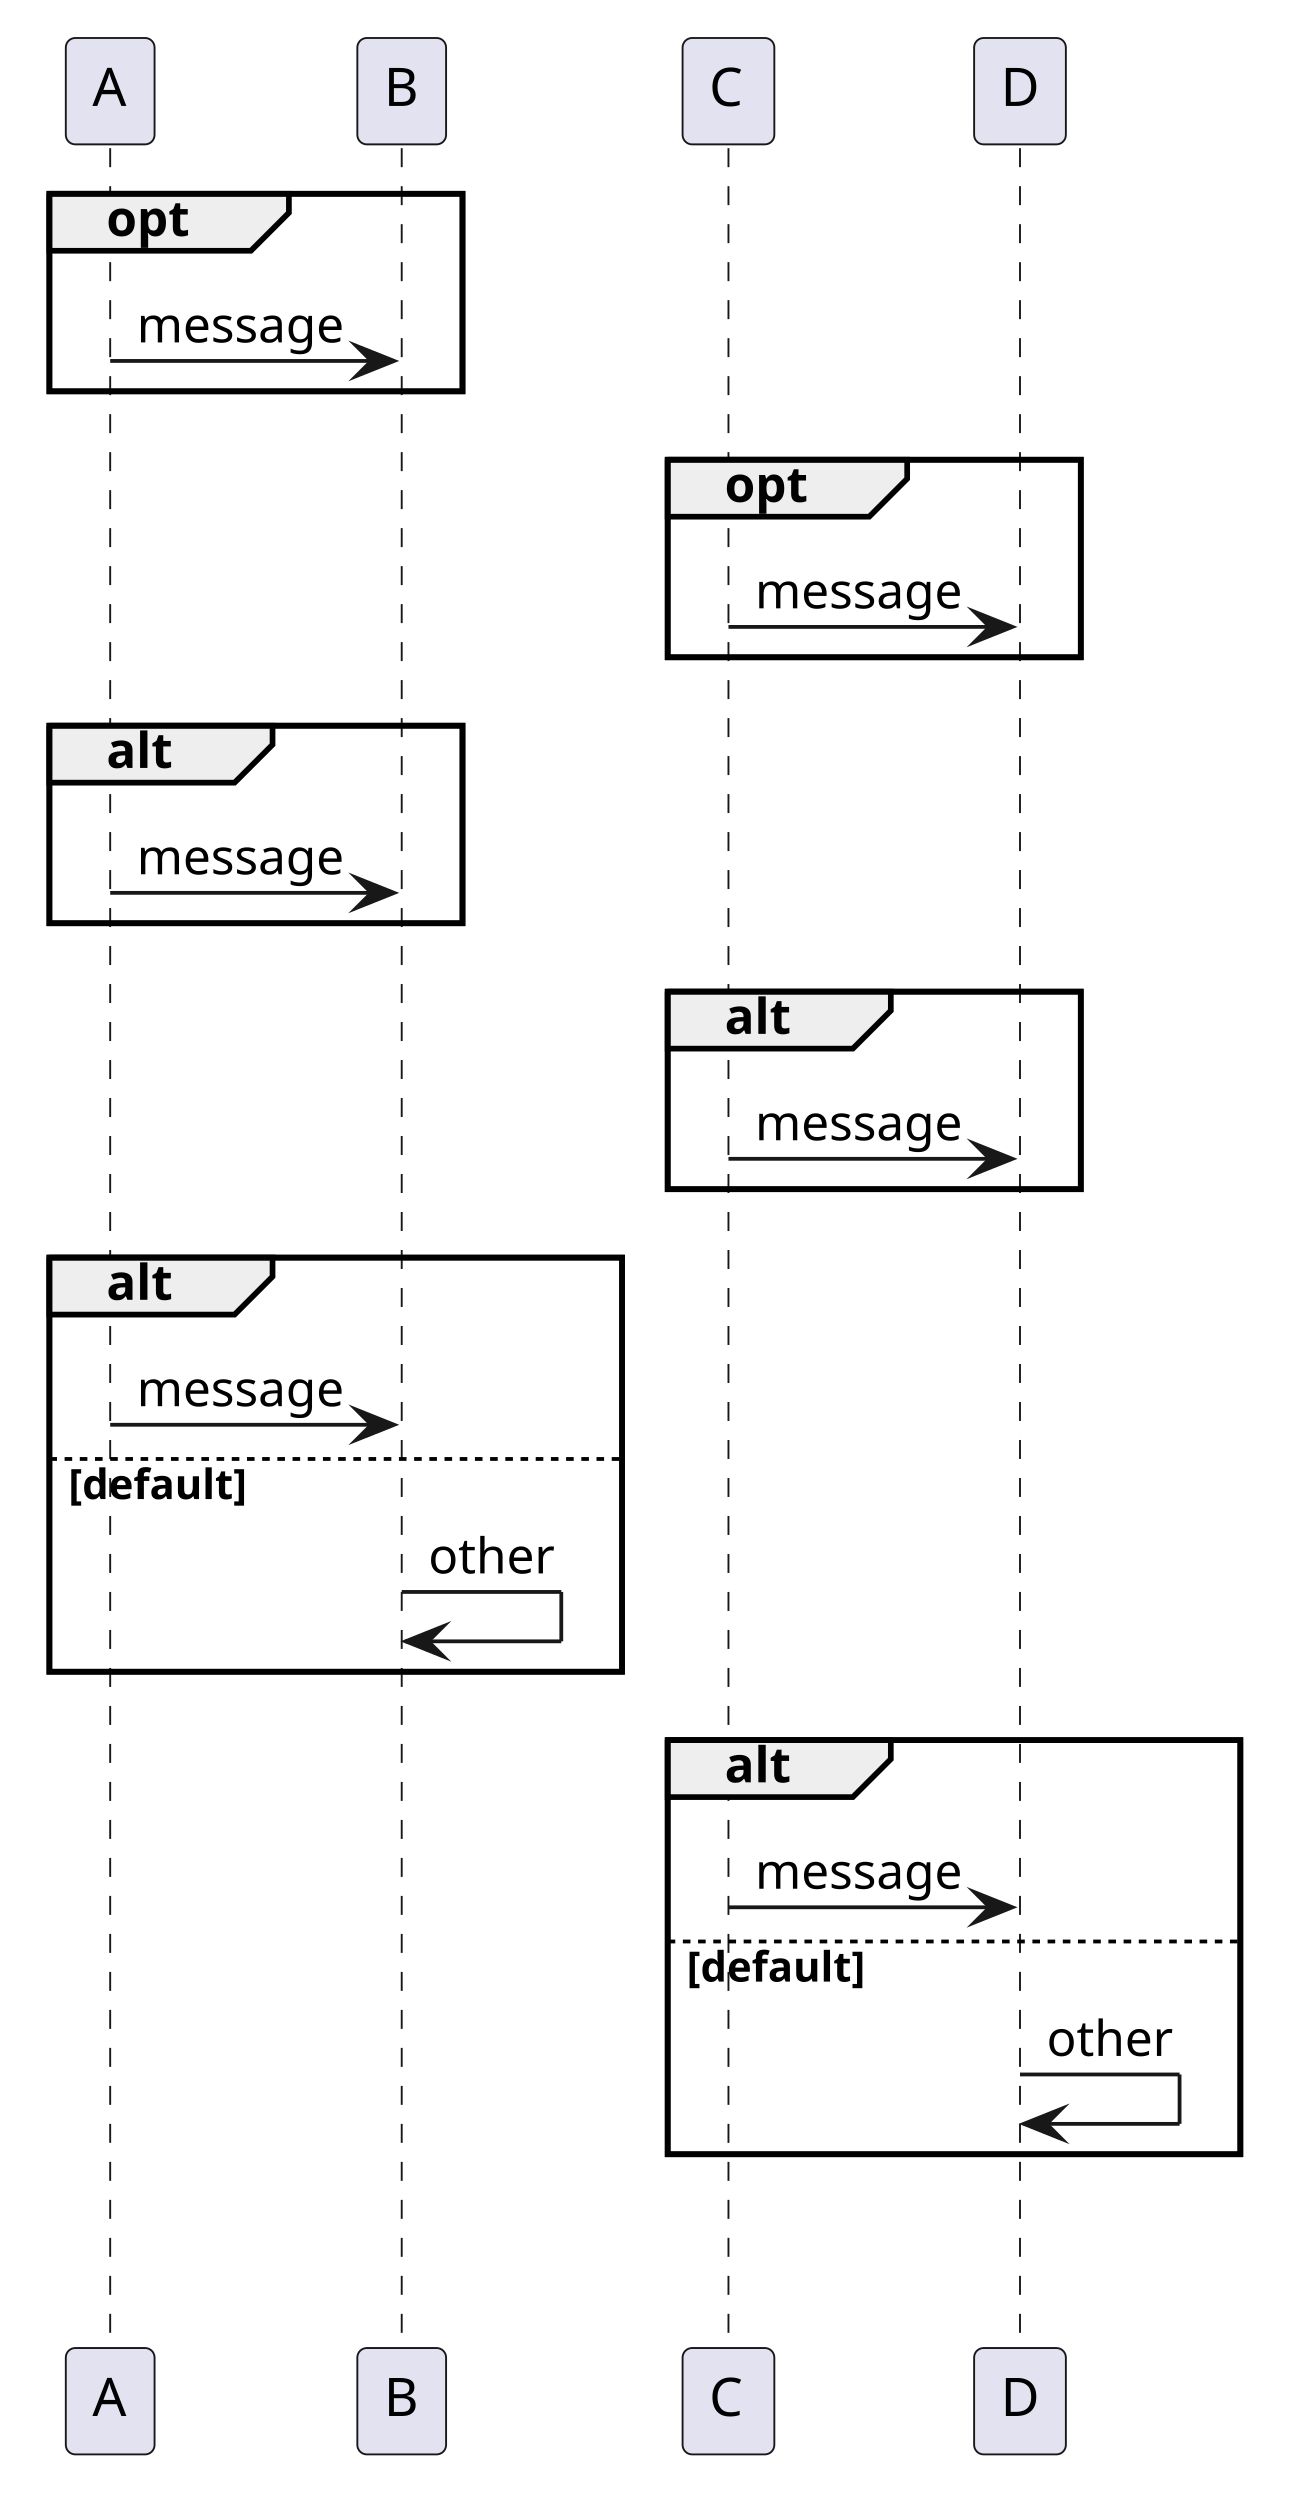
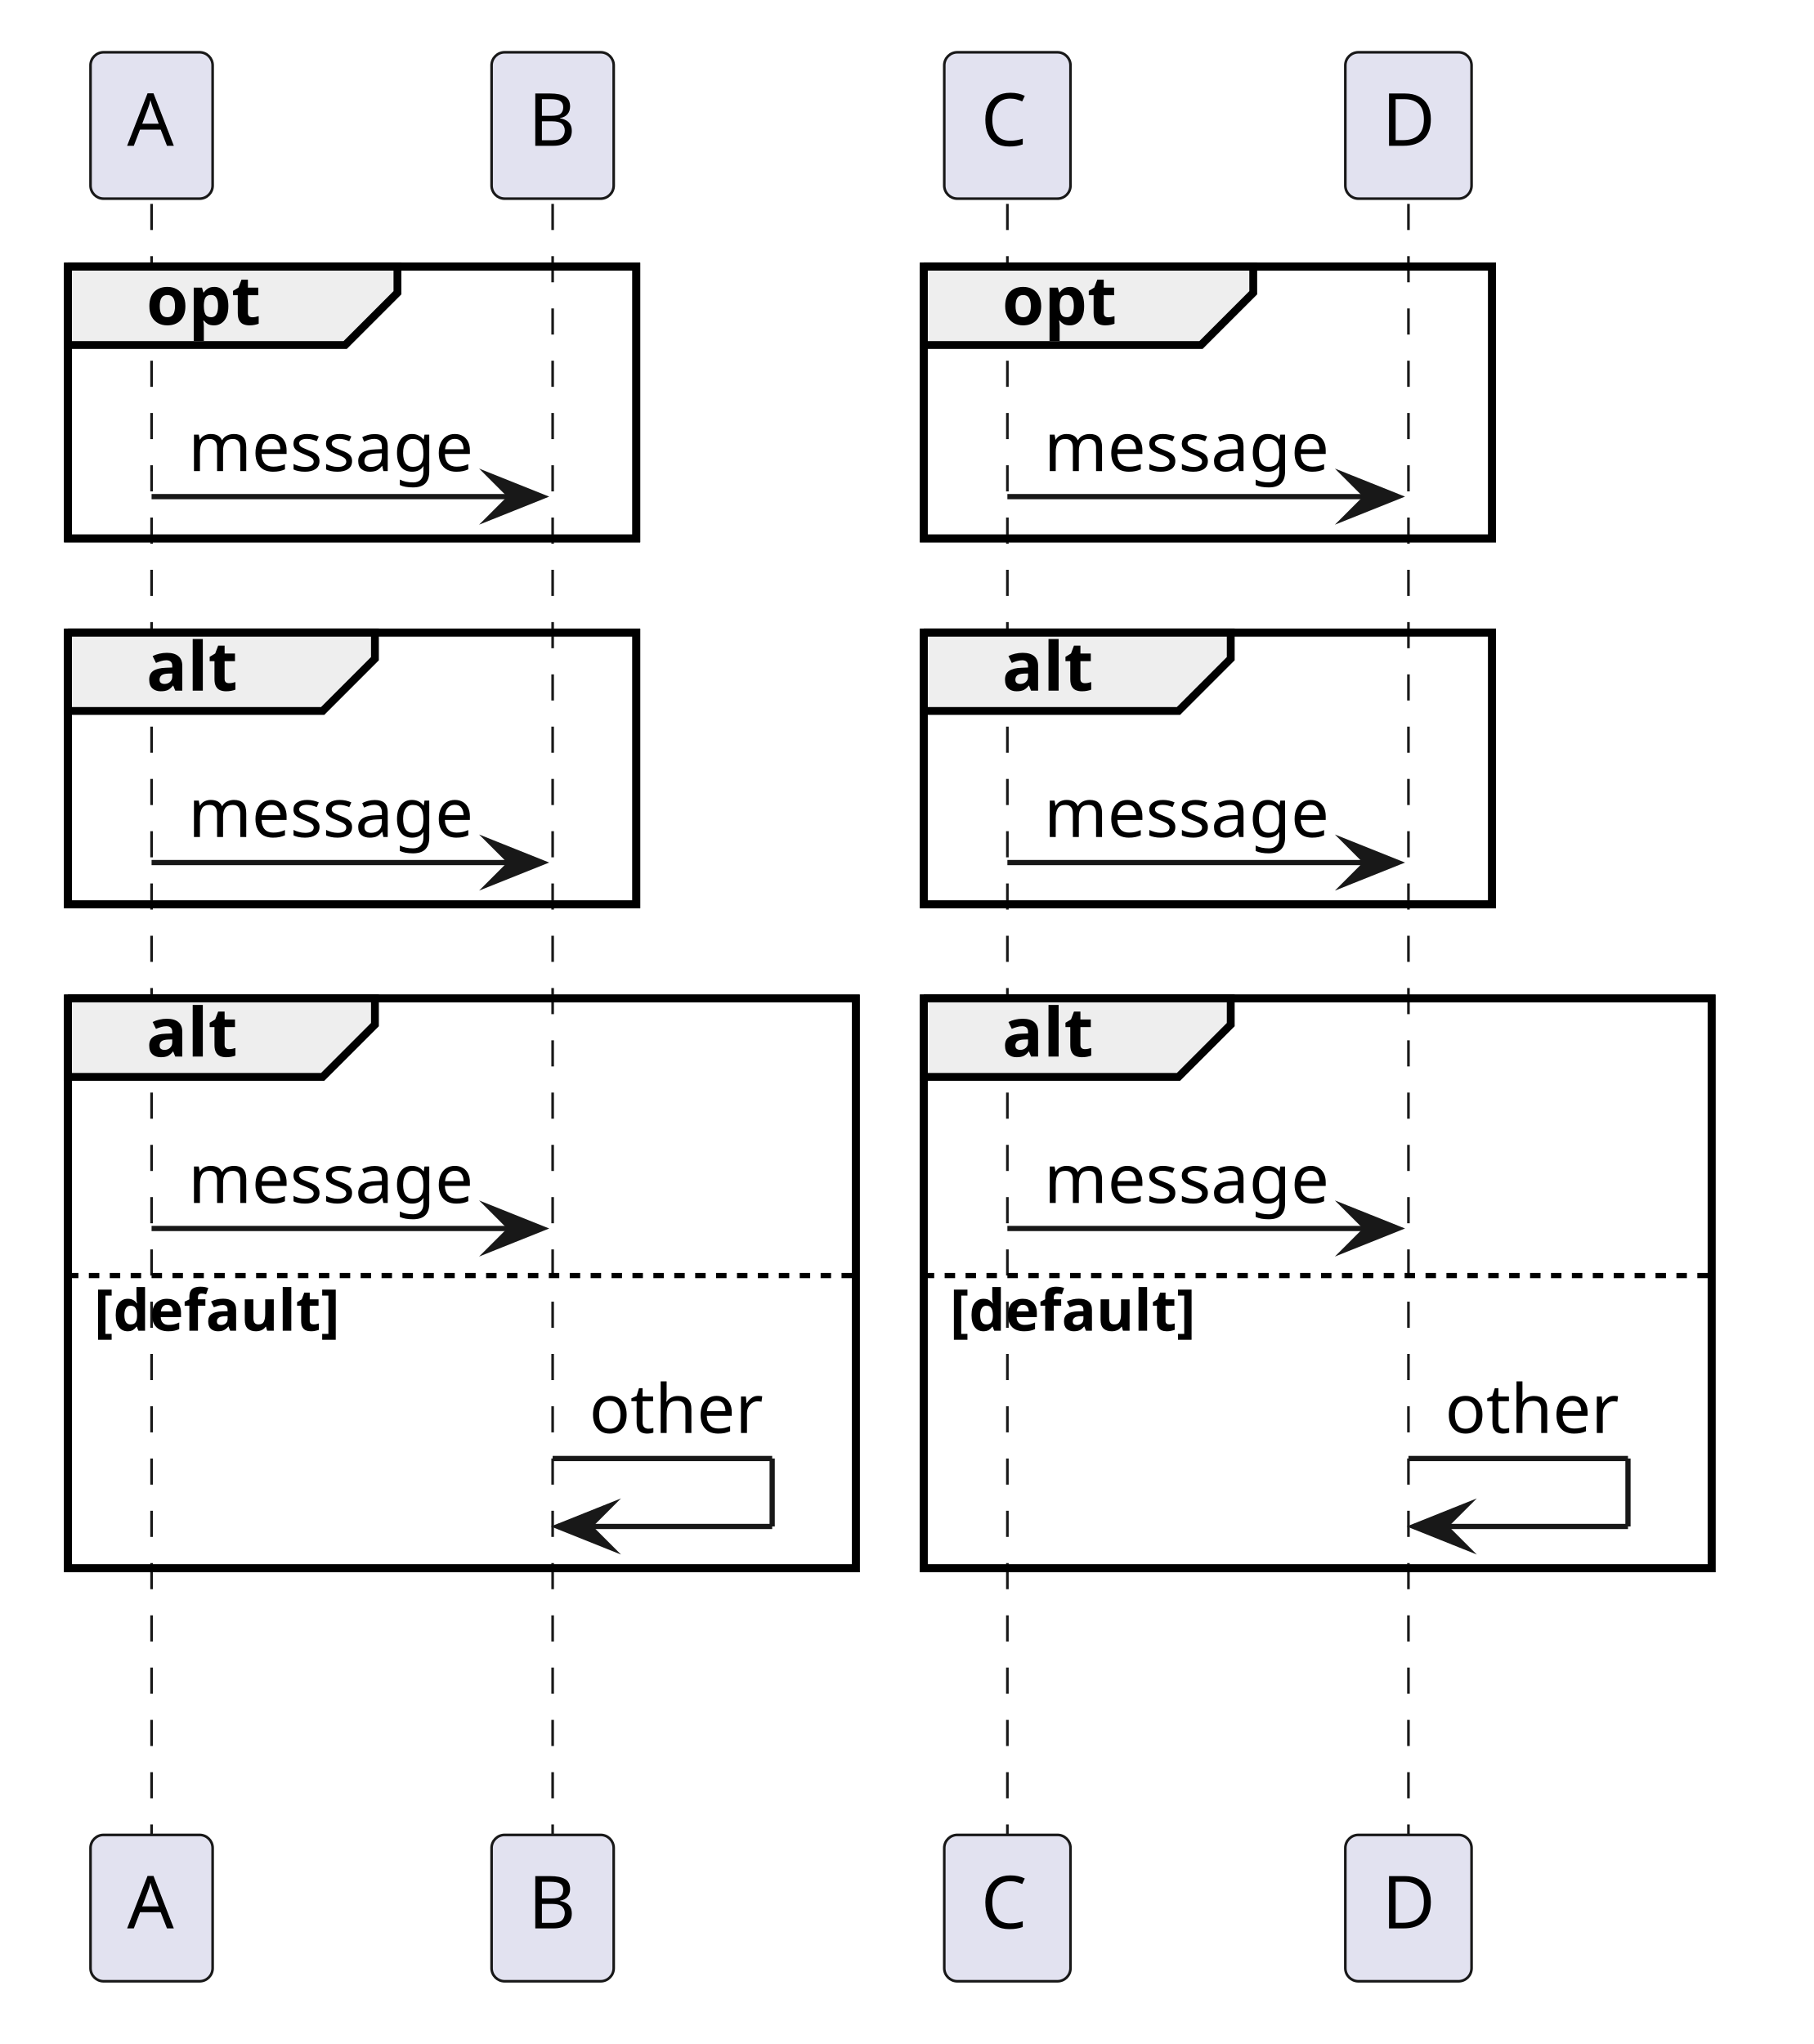
- <svg xmlns="http://www.w3.org/2000/svg" version="1.1" data-diagram-type="SEQUENCE" style="width:346px;height:658px;background:#FFFFFF;" width="346px" height="658px" viewBox="0 0 346 658" zoomAndPan="magnify" preserveAspectRatio="none" contentStyleType="text/css">
+ <svg xmlns="http://www.w3.org/2000/svg" version="1.1" data-diagram-type="SEQUENCE" style="width:347px;height:391px;background:#FFFFFF;" width="347px" height="391px" viewBox="0 0 347 391" zoomAndPan="magnify" preserveAspectRatio="none" contentStyleType="text/css">
  <defs />
  <g font-family="sans-serif" lengthAdjust="spacing">
    <rect x="13" y="51" width="108.731" height="52" fill="none" style="stroke:#000;stroke-width:1.5;" />
-     <rect x="175.731" y="121" width="108.731" height="52" fill="none" style="stroke:#000;stroke-width:1.5;" />
-     <rect x="13" y="191" width="108.731" height="52" fill="none" style="stroke:#000;stroke-width:1.5;" />
-     <rect x="175.731" y="261" width="108.731" height="52" fill="none" style="stroke:#000;stroke-width:1.5;" />
-     <rect x="13" y="331" width="150.731" height="109" fill="none" style="stroke:#000;stroke-width:1.5;" />
-     <rect x="175.731" y="458" width="150.731" height="109" fill="none" style="stroke:#000;stroke-width:1.5;" />
+     <rect x="176.731" y="51" width="108.731" height="52" fill="none" style="stroke:#000;stroke-width:1.5;" />
+     <rect x="13" y="121" width="108.731" height="52" fill="none" style="stroke:#000;stroke-width:1.5;" />
+     <rect x="176.731" y="121" width="108.731" height="52" fill="none" style="stroke:#000;stroke-width:1.5;" />
+     <rect x="13" y="191" width="150.731" height="109" fill="none" style="stroke:#000;stroke-width:1.5;" />
+     <rect x="176.731" y="191" width="150.731" height="109" fill="none" style="stroke:#000;stroke-width:1.5;" />
    <g>
-       <rect x="25.5" y="39" width="8" height="579" fill="#000" fill-opacity="0" />
-       <line x1="29" y1="39" x2="29" y2="618" style="stroke:#181818;stroke-width:0.5;stroke-dasharray:5,5;" />
+       <rect x="25.5" y="39" width="8" height="312" fill="#000" fill-opacity="0" />
+       <line x1="29" y1="39" x2="29" y2="351" style="stroke:#181818;stroke-width:0.5;stroke-dasharray:5,5;" />
    </g>
    <g>
-       <rect x="102.231" y="39" width="8" height="579" fill="#000" fill-opacity="0" />
-       <line x1="105.731" y1="39" x2="105.731" y2="618" style="stroke:#181818;stroke-width:0.5;stroke-dasharray:5,5;" />
+       <rect x="102.231" y="39" width="8" height="312" fill="#000" fill-opacity="0" />
+       <line x1="105.731" y1="39" x2="105.731" y2="351" style="stroke:#181818;stroke-width:0.5;stroke-dasharray:5,5;" />
    </g>
    <g>
-       <rect x="188.231" y="39" width="8" height="579" fill="#000" fill-opacity="0" />
-       <line x1="191.731" y1="39" x2="191.731" y2="618" style="stroke:#181818;stroke-width:0.5;stroke-dasharray:5,5;" />
+       <rect x="189.231" y="39" width="8" height="312" fill="#000" fill-opacity="0" />
+       <line x1="192.731" y1="39" x2="192.731" y2="351" style="stroke:#181818;stroke-width:0.5;stroke-dasharray:5,5;" />
    </g>
    <g>
-       <rect x="264.963" y="39" width="8" height="579" fill="#000" fill-opacity="0" />
-       <line x1="268.463" y1="39" x2="268.463" y2="618" style="stroke:#181818;stroke-width:0.5;stroke-dasharray:5,5;" />
+       <rect x="265.963" y="39" width="8" height="312" fill="#000" fill-opacity="0" />
+       <line x1="269.463" y1="39" x2="269.463" y2="351" style="stroke:#181818;stroke-width:0.5;stroke-dasharray:5,5;" />
    </g>
    <rect x="17.319" y="10" width="23.362" height="28" fill="#E2E2F0" rx="2.5" ry="2.5" style="stroke:#181818;stroke-width:0.5;" />
    <text x="24.319" y="27.889" fill="#000" font-size="14">A</text>
    <rect x="94.05" y="10" width="23.362" height="28" fill="#E2E2F0" rx="2.5" ry="2.5" style="stroke:#181818;stroke-width:0.5;" />
    <text x="101.05" y="27.889" fill="#000" font-size="14">B</text>
-     <rect x="179.656" y="10" width="24.15" height="28" fill="#E2E2F0" rx="2.5" ry="2.5" style="stroke:#181818;stroke-width:0.5;" />
-     <text x="186.656" y="27.889" fill="#000" font-size="14">C</text>
-     <rect x="256.388" y="10" width="24.15" height="28" fill="#E2E2F0" rx="2.5" ry="2.5" style="stroke:#181818;stroke-width:0.5;" />
-     <text x="263.388" y="27.889" fill="#000" font-size="14">D</text>
-     <rect x="17.319" y="618" width="23.362" height="28" fill="#E2E2F0" rx="2.5" ry="2.5" style="stroke:#181818;stroke-width:0.5;" />
-     <text x="24.319" y="635.889" fill="#000" font-size="14">A</text>
-     <rect x="94.05" y="618" width="23.362" height="28" fill="#E2E2F0" rx="2.5" ry="2.5" style="stroke:#181818;stroke-width:0.5;" />
-     <text x="101.05" y="635.889" fill="#000" font-size="14">B</text>
-     <rect x="179.656" y="618" width="24.15" height="28" fill="#E2E2F0" rx="2.5" ry="2.5" style="stroke:#181818;stroke-width:0.5;" />
-     <text x="186.656" y="635.889" fill="#000" font-size="14">C</text>
-     <rect x="256.388" y="618" width="24.15" height="28" fill="#E2E2F0" rx="2.5" ry="2.5" style="stroke:#181818;stroke-width:0.5;" />
-     <text x="263.388" y="635.889" fill="#000" font-size="14">D</text>
+     <rect x="180.656" y="10" width="24.15" height="28" fill="#E2E2F0" rx="2.5" ry="2.5" style="stroke:#181818;stroke-width:0.5;" />
+     <text x="187.656" y="27.889" fill="#000" font-size="14">C</text>
+     <rect x="257.388" y="10" width="24.15" height="28" fill="#E2E2F0" rx="2.5" ry="2.5" style="stroke:#181818;stroke-width:0.5;" />
+     <text x="264.388" y="27.889" fill="#000" font-size="14">D</text>
+     <rect x="17.319" y="351" width="23.362" height="28" fill="#E2E2F0" rx="2.5" ry="2.5" style="stroke:#181818;stroke-width:0.5;" />
+     <text x="24.319" y="368.889" fill="#000" font-size="14">A</text>
+     <rect x="94.05" y="351" width="23.362" height="28" fill="#E2E2F0" rx="2.5" ry="2.5" style="stroke:#181818;stroke-width:0.5;" />
+     <text x="101.05" y="368.889" fill="#000" font-size="14">B</text>
+     <rect x="180.656" y="351" width="24.15" height="28" fill="#E2E2F0" rx="2.5" ry="2.5" style="stroke:#181818;stroke-width:0.5;" />
+     <text x="187.656" y="368.889" fill="#000" font-size="14">C</text>
+     <rect x="257.388" y="351" width="24.15" height="28" fill="#E2E2F0" rx="2.5" ry="2.5" style="stroke:#181818;stroke-width:0.5;" />
+     <text x="264.388" y="368.889" fill="#000" font-size="14">D</text>
    <path d="M13,51 L76.038,51 L76.038,56 L66.038,66 L13,66 L13,51" fill="#EEE" style="stroke:#000;stroke-width:1.5;" />
    <rect x="13" y="51" width="108.731" height="52" fill="none" style="stroke:#000;stroke-width:1.5;" />
    <text x="28" y="62.111" fill="#000" font-size="13" textLength="18.038" font-weight="700">opt</text>
    <polygon points="93.731,91,103.731,95,93.731,99,97.731,95" fill="#181818" style="stroke:#181818;stroke-width:1;stroke-linejoin:miter;stroke-miterlimit:10;" />
    <line x1="29" y1="95" x2="99.731" y2="95" style="stroke:#181818;stroke-width:1;" />
    <text x="36" y="90.111" fill="#000" font-size="13" textLength="52.731">message</text>
-     <path d="M175.731,121 L238.769,121 L238.769,126 L228.769,136 L175.731,136 L175.731,121" fill="#EEE" style="stroke:#000;stroke-width:1.5;" />
-     <rect x="175.731" y="121" width="108.731" height="52" fill="none" style="stroke:#000;stroke-width:1.5;" />
-     <text x="190.731" y="132.111" fill="#000" font-size="13" textLength="18.038" font-weight="700">opt</text>
-     <polygon points="256.463,161,266.463,165,256.463,169,260.463,165" fill="#181818" style="stroke:#181818;stroke-width:1;stroke-linejoin:miter;stroke-miterlimit:10;" />
-     <line x1="191.731" y1="165" x2="262.463" y2="165" style="stroke:#181818;stroke-width:1;" />
-     <text x="198.731" y="160.111" fill="#000" font-size="13" textLength="52.731">message</text>
+     <path d="M176.731,51 L239.769,51 L239.769,56 L229.769,66 L176.731,66 L176.731,51" fill="#EEE" style="stroke:#000;stroke-width:1.5;" />
+     <rect x="176.731" y="51" width="108.731" height="52" fill="none" style="stroke:#000;stroke-width:1.5;" />
+     <text x="191.731" y="62.111" fill="#000" font-size="13" textLength="18.038" font-weight="700">opt</text>
+     <polygon points="257.463,91,267.463,95,257.463,99,261.463,95" fill="#181818" style="stroke:#181818;stroke-width:1;stroke-linejoin:miter;stroke-miterlimit:10;" />
+     <line x1="192.731" y1="95" x2="263.463" y2="95" style="stroke:#181818;stroke-width:1;" />
+     <text x="199.731" y="90.111" fill="#000" font-size="13" textLength="52.731">message</text>
+     <path d="M13,121 L71.731,121 L71.731,126 L61.731,136 L13,136 L13,121" fill="#EEE" style="stroke:#000;stroke-width:1.5;" />
+     <rect x="13" y="121" width="108.731" height="52" fill="none" style="stroke:#000;stroke-width:1.5;" />
+     <text x="28" y="132.111" fill="#000" font-size="13" textLength="13.731" font-weight="700">alt</text>
+     <polygon points="93.731,161,103.731,165,93.731,169,97.731,165" fill="#181818" style="stroke:#181818;stroke-width:1;stroke-linejoin:miter;stroke-miterlimit:10;" />
+     <line x1="29" y1="165" x2="99.731" y2="165" style="stroke:#181818;stroke-width:1;" />
+     <text x="36" y="160.111" fill="#000" font-size="13" textLength="52.731">message</text>
+     <path d="M176.731,121 L235.463,121 L235.463,126 L225.463,136 L176.731,136 L176.731,121" fill="#EEE" style="stroke:#000;stroke-width:1.5;" />
+     <rect x="176.731" y="121" width="108.731" height="52" fill="none" style="stroke:#000;stroke-width:1.5;" />
+     <text x="191.731" y="132.111" fill="#000" font-size="13" textLength="13.731" font-weight="700">alt</text>
+     <polygon points="257.463,161,267.463,165,257.463,169,261.463,165" fill="#181818" style="stroke:#181818;stroke-width:1;stroke-linejoin:miter;stroke-miterlimit:10;" />
+     <line x1="192.731" y1="165" x2="263.463" y2="165" style="stroke:#181818;stroke-width:1;" />
+     <text x="199.731" y="160.111" fill="#000" font-size="13" textLength="52.731">message</text>
    <path d="M13,191 L71.731,191 L71.731,196 L61.731,206 L13,206 L13,191" fill="#EEE" style="stroke:#000;stroke-width:1.5;" />
-     <rect x="13" y="191" width="108.731" height="52" fill="none" style="stroke:#000;stroke-width:1.5;" />
+     <rect x="13" y="191" width="150.731" height="109" fill="none" style="stroke:#000;stroke-width:1.5;" />
    <text x="28" y="202.111" fill="#000" font-size="13" textLength="13.731" font-weight="700">alt</text>
    <polygon points="93.731,231,103.731,235,93.731,239,97.731,235" fill="#181818" style="stroke:#181818;stroke-width:1;stroke-linejoin:miter;stroke-miterlimit:10;" />
    <line x1="29" y1="235" x2="99.731" y2="235" style="stroke:#181818;stroke-width:1;" />
    <text x="36" y="230.111" fill="#000" font-size="13" textLength="52.731">message</text>
-     <path d="M175.731,261 L234.463,261 L234.463,266 L224.463,276 L175.731,276 L175.731,261" fill="#EEE" style="stroke:#000;stroke-width:1.5;" />
-     <rect x="175.731" y="261" width="108.731" height="52" fill="none" style="stroke:#000;stroke-width:1.5;" />
-     <text x="190.731" y="272.111" fill="#000" font-size="13" textLength="13.731" font-weight="700">alt</text>
-     <polygon points="256.463,301,266.463,305,256.463,309,260.463,305" fill="#181818" style="stroke:#181818;stroke-width:1;stroke-linejoin:miter;stroke-miterlimit:10;" />
-     <line x1="191.731" y1="305" x2="262.463" y2="305" style="stroke:#181818;stroke-width:1;" />
-     <text x="198.731" y="300.111" fill="#000" font-size="13" textLength="52.731">message</text>
-     <path d="M13,331 L71.731,331 L71.731,336 L61.731,346 L13,346 L13,331" fill="#EEE" style="stroke:#000;stroke-width:1.5;" />
-     <rect x="13" y="331" width="150.731" height="109" fill="none" style="stroke:#000;stroke-width:1.5;" />
-     <text x="28" y="342.111" fill="#000" font-size="13" textLength="13.731" font-weight="700">alt</text>
-     <polygon points="93.731,371,103.731,375,93.731,379,97.731,375" fill="#181818" style="stroke:#181818;stroke-width:1;stroke-linejoin:miter;stroke-miterlimit:10;" />
-     <line x1="29" y1="375" x2="99.731" y2="375" style="stroke:#181818;stroke-width:1;" />
-     <text x="36" y="370.111" fill="#000" font-size="13" textLength="52.731">message</text>
-     <line x1="13" y1="384" x2="163.731" y2="384" style="stroke:#000;stroke-width:1;stroke-dasharray:2,2;" />
-     <text x="18" y="394.556" fill="#000" font-size="11" textLength="39.05" font-weight="700">[default]</text>
-     <line x1="105.731" y1="419" x2="147.731" y2="419" style="stroke:#181818;stroke-width:1;" />
-     <line x1="147.731" y1="419" x2="147.731" y2="432" style="stroke:#181818;stroke-width:1;" />
-     <line x1="106.731" y1="432" x2="147.731" y2="432" style="stroke:#181818;stroke-width:1;" />
-     <polygon points="116.731,428,106.731,432,116.731,436,112.731,432" fill="#181818" style="stroke:#181818;stroke-width:1;stroke-linejoin:miter;stroke-miterlimit:10;" />
-     <text x="112.731" y="414.111" fill="#000" font-size="13" textLength="29.575">other</text>
-     <path d="M175.731,458 L234.463,458 L234.463,463 L224.463,473 L175.731,473 L175.731,458" fill="#EEE" style="stroke:#000;stroke-width:1.5;" />
-     <rect x="175.731" y="458" width="150.731" height="109" fill="none" style="stroke:#000;stroke-width:1.5;" />
-     <text x="190.731" y="469.111" fill="#000" font-size="13" textLength="13.731" font-weight="700">alt</text>
-     <polygon points="256.463,498,266.463,502,256.463,506,260.463,502" fill="#181818" style="stroke:#181818;stroke-width:1;stroke-linejoin:miter;stroke-miterlimit:10;" />
-     <line x1="191.731" y1="502" x2="262.463" y2="502" style="stroke:#181818;stroke-width:1;" />
-     <text x="198.731" y="497.111" fill="#000" font-size="13" textLength="52.731">message</text>
-     <line x1="175.731" y1="511" x2="326.463" y2="511" style="stroke:#000;stroke-width:1;stroke-dasharray:2,2;" />
-     <text x="180.731" y="521.556" fill="#000" font-size="11" textLength="39.05" font-weight="700">[default]</text>
-     <line x1="268.463" y1="546" x2="310.463" y2="546" style="stroke:#181818;stroke-width:1;" />
-     <line x1="310.463" y1="546" x2="310.463" y2="559" style="stroke:#181818;stroke-width:1;" />
-     <line x1="269.463" y1="559" x2="310.463" y2="559" style="stroke:#181818;stroke-width:1;" />
-     <polygon points="279.463,555,269.463,559,279.463,563,275.463,559" fill="#181818" style="stroke:#181818;stroke-width:1;stroke-linejoin:miter;stroke-miterlimit:10;" />
-     <text x="275.463" y="541.111" fill="#000" font-size="13" textLength="29.575">other</text>
+     <line x1="13" y1="244" x2="163.731" y2="244" style="stroke:#000;stroke-width:1;stroke-dasharray:2,2;" />
+     <text x="18" y="254.556" fill="#000" font-size="11" textLength="39.05" font-weight="700">[default]</text>
+     <line x1="105.731" y1="279" x2="147.731" y2="279" style="stroke:#181818;stroke-width:1;" />
+     <line x1="147.731" y1="279" x2="147.731" y2="292" style="stroke:#181818;stroke-width:1;" />
+     <line x1="106.731" y1="292" x2="147.731" y2="292" style="stroke:#181818;stroke-width:1;" />
+     <polygon points="116.731,288,106.731,292,116.731,296,112.731,292" fill="#181818" style="stroke:#181818;stroke-width:1;stroke-linejoin:miter;stroke-miterlimit:10;" />
+     <text x="112.731" y="274.111" fill="#000" font-size="13" textLength="29.575">other</text>
+     <path d="M176.731,191 L235.463,191 L235.463,196 L225.463,206 L176.731,206 L176.731,191" fill="#EEE" style="stroke:#000;stroke-width:1.5;" />
+     <rect x="176.731" y="191" width="150.731" height="109" fill="none" style="stroke:#000;stroke-width:1.5;" />
+     <text x="191.731" y="202.111" fill="#000" font-size="13" textLength="13.731" font-weight="700">alt</text>
+     <polygon points="257.463,231,267.463,235,257.463,239,261.463,235" fill="#181818" style="stroke:#181818;stroke-width:1;stroke-linejoin:miter;stroke-miterlimit:10;" />
+     <line x1="192.731" y1="235" x2="263.463" y2="235" style="stroke:#181818;stroke-width:1;" />
+     <text x="199.731" y="230.111" fill="#000" font-size="13" textLength="52.731">message</text>
+     <line x1="176.731" y1="244" x2="327.463" y2="244" style="stroke:#000;stroke-width:1;stroke-dasharray:2,2;" />
+     <text x="181.731" y="254.556" fill="#000" font-size="11" textLength="39.05" font-weight="700">[default]</text>
+     <line x1="269.463" y1="279" x2="311.463" y2="279" style="stroke:#181818;stroke-width:1;" />
+     <line x1="311.463" y1="279" x2="311.463" y2="292" style="stroke:#181818;stroke-width:1;" />
+     <line x1="270.463" y1="292" x2="311.463" y2="292" style="stroke:#181818;stroke-width:1;" />
+     <polygon points="280.463,288,270.463,292,280.463,296,276.463,292" fill="#181818" style="stroke:#181818;stroke-width:1;stroke-linejoin:miter;stroke-miterlimit:10;" />
+     <text x="276.463" y="274.111" fill="#000" font-size="13" textLength="29.575">other</text>
  </g>
</svg>
